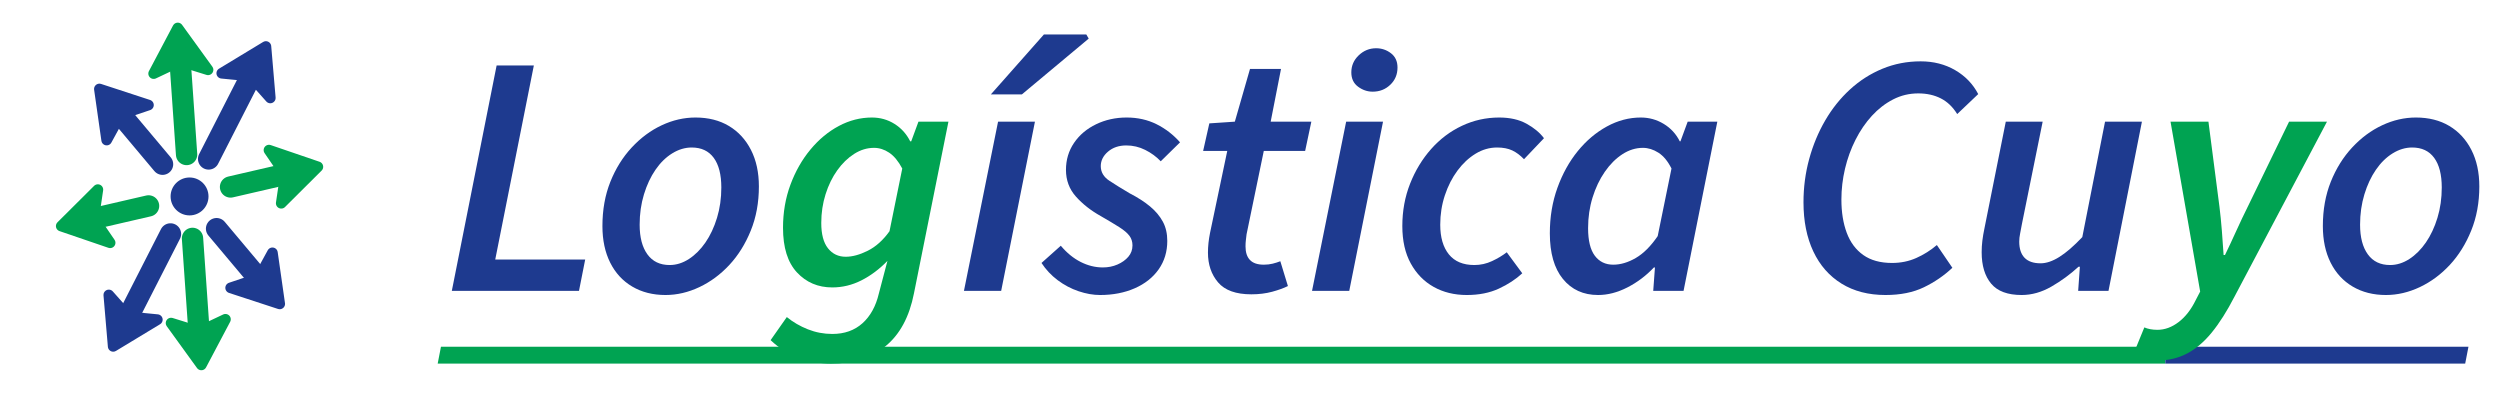
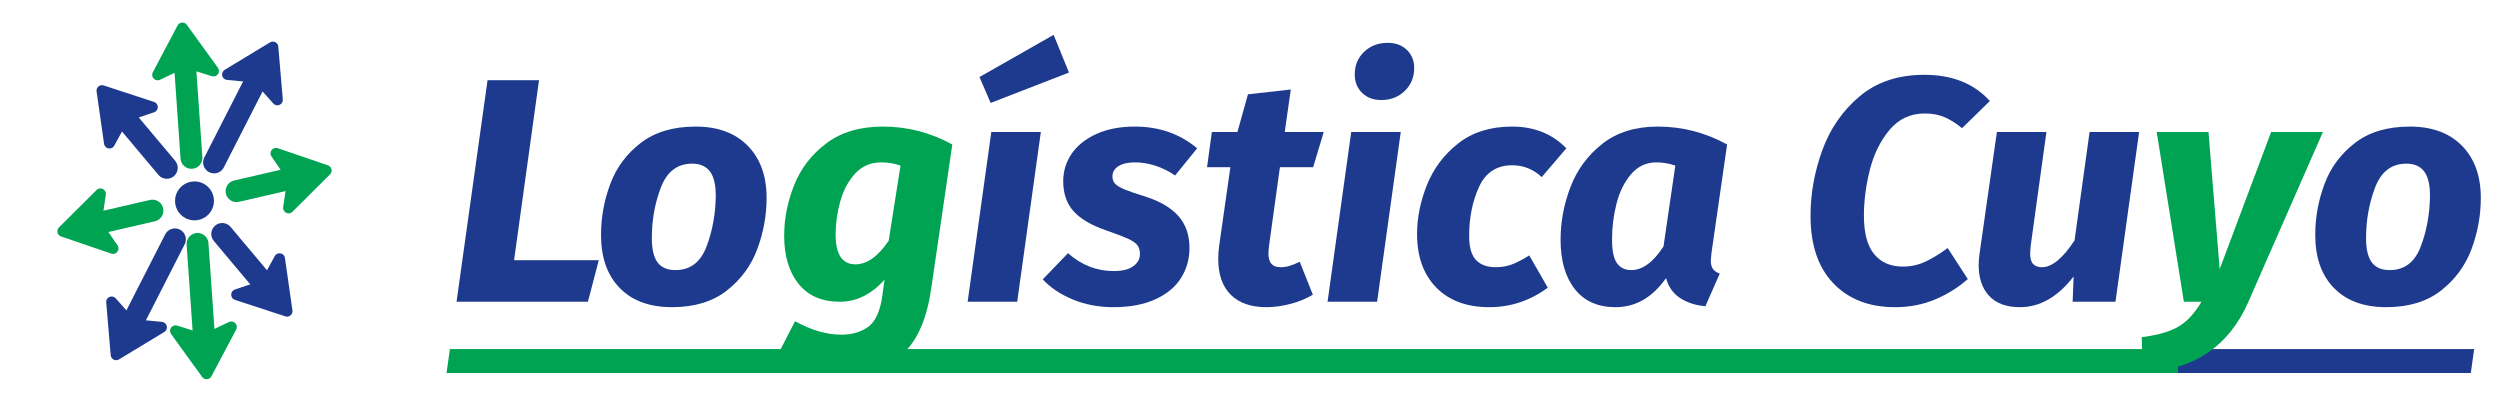
- <svg xmlns="http://www.w3.org/2000/svg" viewBox="0 -100 7254 1140" role="img" aria-label="Logística Cuyo">
-   <g transform="translate(0 -80) scale(17.1875)">
+ <svg xmlns="http://www.w3.org/2000/svg" viewBox="0 -109 7821.3 1257" role="img" aria-label="Logística Cuyo">
+   <g transform="translate(0 -89) scale(19.01562)">
    <g fill="none" stroke="#00a352" stroke-linecap="round" stroke-linejoin="round">
      <path stroke-width="3.6" d="M31.5 24.92L30.36 8.55M32.5 39.08L33.64 55.45M38.92 30.4L48.79 28.12M25.08 33.6L15.21 35.88" />
      <path fill="#00a352" stroke-width="1.8" d="M30.01 3.56L35.12 10.62L30.4 9.15L25.94 11.26ZM33.99 60.44L28.88 53.38L33.6 54.85L38.06 52.74ZM53.66 27L47.48 33.15L48.2 28.26L45.41 24.18ZM10.34 37L16.52 30.85L15.8 35.74L18.59 39.82Z" />
    </g>
    <g fill="none" stroke="#1e3a8f" stroke-linecap="round" stroke-linejoin="round">
      <path stroke-width="3.6" d="M35.22 25.67L42.63 11.15M28.78 38.33L21.37 52.85M36.56 37.44L44.01 46.31M27.44 26.56L19.99 17.69" />
      <path fill="#1e3a8f" stroke-width="1.8" d="M44.89 6.69L45.63 15.37L42.35 11.68L37.44 11.2ZM19.11 57.31L18.37 48.63L21.65 52.32L26.56 52.8ZM47.22 50.14L38.94 47.43L43.62 45.85L45.99 41.52ZM16.78 13.86L25.06 16.57L20.38 18.15L18.01 22.48Z" />
    </g>
    <circle cx="32" cy="32" r="3.2" fill="#1e3a8f" />
  </g>
-   <g transform="translate(1270 0)">
-     <path fill="#00a352" d="M9.5 906H5012.8L5012.8 955H0Z" />
-     <path fill="#1e3a8f" d="M5012.8 906H5892.5L5883 955H5012.8Z" />
+   <g transform="translate(1397 0)">
+     <path fill="#00a352" d="M10.5 983H5414.8L5414.8 1058H0Z" />
+     <path fill="#1e3a8f" d="M5414.8 983H6343.5L6333 1058H5414.8Z" />
    <g fill="#1e3a8f">
-       <path d="M41 744L171 90L279 90L167 653L428 653L410 744Z" />
-       <path d="M661 756Q606 756 564.5 731.5Q523 707 500.5 662Q478 617 478 556Q478 485 501 427.5Q524 370 563 328Q602 286 650 263.5Q698 241 748 241Q804 241 845 265.5Q886 290 909 335Q932 380 932 441Q932 511 908.5 569Q885 627 846.5 668.5Q808 710 759.5 733Q711 756 661 756ZM673 669Q702 669 729 651.5Q756 634 777 603.5Q798 573 810.5 532Q823 491 823 444Q823 388 801 358Q779 328 737 328Q708 328 680.5 345Q653 362 632 392.5Q611 423 598.5 464Q586 505 586 552Q586 607 608.5 638Q631 669 673 669Z" />
-       <path d="M1527 744L1626 253L1733 253L1635 744ZM1605 174L1759 0L1882 0L1889 12L1695 174Z" />
-       <path d="M1922 756Q1892 756 1859.5 745Q1827 734 1799 713Q1771 692 1752 663L1808 613Q1834 644 1865.5 660Q1897 676 1930 676Q1953 676 1972.5 667.5Q1992 659 2004 645Q2016 631 2016 612Q2016 596 2007 584Q1998 572 1977.5 559Q1957 546 1924 527Q1881 503 1852 470.5Q1823 438 1823 393Q1823 349 1846.5 314.5Q1870 280 1910.5 260.5Q1951 241 1999 241Q2047 241 2086 260.5Q2125 280 2154 313L2098 368Q2079 348 2053 335Q2027 322 1998 322Q1966 322 1945 340Q1924 358 1924 382Q1924 408 1949 424.5Q1974 441 2008 461Q2043 479 2067 499Q2091 519 2104 543Q2117 567 2117 599Q2117 646 2092 681.5Q2067 717 2022.5 736.5Q1978 756 1922 756Z" />
-       <path d="M2361 754Q2294 754 2264.5 719.5Q2235 685 2235 633Q2235 619 2236.5 605Q2238 591 2241 576L2291 338L2221 338L2239 258L2313 253L2357 100L2447 100L2417 253L2535 253L2517 338L2397 338L2347 580Q2346 589 2345 597Q2344 605 2344 615Q2344 641 2357 654.5Q2370 668 2397 668Q2411 668 2423 665Q2435 662 2445 658L2467 730Q2449 739 2421.5 746.5Q2394 754 2361 754Z" />
-       <path d="M2537 744L2636 253L2743 253L2645 744ZM2713 166Q2690 166 2670.5 151.5Q2651 137 2651 110Q2651 81 2672.5 60.5Q2694 40 2723 40Q2747 40 2766 54.5Q2785 69 2785 96Q2785 126 2764 146Q2743 166 2713 166Z" />
-       <path d="M2986 756Q2932 756 2890 732.5Q2848 709 2823.5 664.5Q2799 620 2799 556Q2799 490 2821.5 433Q2844 376 2882.5 332.5Q2921 289 2972 265Q3023 241 3080 241Q3127 241 3159.5 259Q3192 277 3210 301L3152 362Q3136 345 3118 336.5Q3100 328 3074 328Q3041 328 3011.5 346Q2982 364 2959 395Q2936 426 2922.5 466.5Q2909 507 2909 552Q2909 607 2934 638Q2959 669 3008 669Q3035 669 3059.5 657.5Q3084 646 3102 632L3147 693Q3119 719 3079 737.5Q3039 756 2986 756Z" />
-       <path d="M3367 756Q3303 756 3265 709.5Q3227 663 3227 577Q3227 506 3249 445Q3271 384 3308 338.5Q3345 293 3392.5 267Q3440 241 3491 241Q3527 241 3557.5 259.5Q3588 278 3604 310L3606 310L3627 253L3713 253L3615 744L3527 744L3532 676L3529 676Q3495 712 3452 734Q3409 756 3367 756ZM3411 668Q3443 668 3476.5 648.5Q3510 629 3540 585L3580 389Q3564 357 3542 343Q3520 329 3497 329Q3466 329 3437.5 347.5Q3409 366 3386.5 398.5Q3364 431 3351 473Q3338 515 3338 562Q3338 616 3357.5 642Q3377 668 3411 668Z" />
-       <path d="M4201 756Q4127 756 4073.5 723Q4020 690 3991.5 629.5Q3963 569 3963 487Q3963 422 3979.5 361.5Q3996 301 4026 249.5Q4056 198 4098 159.5Q4140 121 4192 99.5Q4244 78 4303 78Q4359 78 4403 103.5Q4447 129 4470 173L4409 231Q4390 200 4361.5 185.5Q4333 171 4296 171Q4257 171 4223 188.5Q4189 206 4161.5 236Q4134 266 4114 305.5Q4094 345 4083.5 389.5Q4073 434 4073 479Q4073 534 4088.5 575.5Q4104 617 4136.5 640Q4169 663 4220 663Q4258 663 4290.5 648.5Q4323 634 4350 611L4395 677Q4359 711 4312.5 733.5Q4266 756 4201 756Z" />
-       <path d="M4596 756Q4535 756 4507.5 723Q4480 690 4480 632Q4480 615 4482 598.5Q4484 582 4488 563L4550 253L4657 253L4597 549Q4594 566 4591.5 578Q4589 590 4589 601Q4589 632 4604.5 648Q4620 664 4651 664Q4676 664 4705.5 645.5Q4735 627 4772 588L4838 253L4945 253L4848 744L4760 744L4765 674L4761 674Q4725 707 4682.5 731.5Q4640 756 4596 756Z" />
-       <path d="M5653 756Q5598 756 5556.5 731.5Q5515 707 5492.5 662Q5470 617 5470 556Q5470 485 5493 427.5Q5516 370 5555 328Q5594 286 5642 263.5Q5690 241 5740 241Q5796 241 5837 265.5Q5878 290 5901 335Q5924 380 5924 441Q5924 511 5900.5 569Q5877 627 5838.5 668.5Q5800 710 5751.5 733Q5703 756 5653 756ZM5665 669Q5694 669 5721 651.5Q5748 634 5769 603.5Q5790 573 5802.5 532Q5815 491 5815 444Q5815 388 5793 358Q5771 328 5729 328Q5700 328 5672.5 345Q5645 362 5624 392.5Q5603 423 5590.5 464Q5578 505 5578 552Q5578 607 5600.5 638Q5623 669 5665 669Z" />
+       <path d="M289.3 142L211.3 705L476.3 705L442.3 835L31.3 835L128.3 142Z" />
+       <path d="M705.3 852Q600.3 852 541.8 792Q483.3 732 483.3 626Q483.3 544 512.3 466.5Q541.3 389 607.8 338Q674.3 287 779.3 287Q883.3 287 942.3 347Q1001.3 407 1001.3 510Q1001.3 592 972.3 670Q943.3 748 876.8 800Q810.3 852 705.3 852ZM716.3 736Q785.3 736 813.3 662.5Q841.3 589 842.3 503Q842.3 451 823.8 427Q805.3 403 768.3 403Q699.3 403 670.8 477Q642.3 551 642.3 636Q642.3 688 660.3 712Q678.3 736 716.3 736Z" />
+       <path d="M1859.3 304L1785.3 835L1630.3 835L1704.3 304ZM1899.3 0L1947.3 118L1702.3 213L1667.3 132Z" />
+       <path d="M2153.3 287Q2267.3 287 2348.3 355L2279.3 440Q2250.3 420 2217.8 409.5Q2185.3 399 2154.3 399Q2120.3 399 2101.8 411Q2083.3 423 2083.3 443Q2083.3 457 2091.8 466Q2100.3 475 2120.8 483.5Q2141.3 492 2186.3 506Q2255.3 528 2289.8 567Q2324.3 606 2324.3 667Q2324.3 718 2298.3 760Q2272.3 802 2218.3 827Q2164.3 852 2086.3 852Q2017.3 852 1959.3 828Q1901.3 804 1865.3 765L1944.3 683Q2007.3 739 2087.3 739Q2127.3 739 2148.3 724Q2169.3 709 2169.3 686Q2169.3 668 2160.8 657.5Q2152.3 647 2131.3 637.5Q2110.3 628 2064.3 612Q1994.3 588 1961.8 552Q1929.3 516 1929.3 458Q1929.3 411 1955.3 372.5Q1981.3 334 2032.3 310.5Q2083.3 287 2153.3 287Z" />
+       <path d="M2573.3 659Q2571.3 677 2571.3 683Q2571.3 706 2580.8 716.5Q2590.3 727 2609.3 727Q2623.3 727 2636.8 723Q2650.3 719 2669.3 710L2710.3 813Q2678.3 832 2639.3 842Q2600.3 852 2565.3 852Q2492.3 852 2453.3 813Q2414.3 774 2414.3 701Q2414.3 681 2417.3 659L2452.3 414L2379.3 414L2394.3 304L2474.3 304L2507.3 186L2641.3 171L2622.3 304L2744.3 304L2711.3 414L2607.3 414Z" />
+       <path d="M2985.3 304L2911.3 835L2756.3 835L2830.3 304ZM2924.3 204Q2887.3 204 2864.3 181.5Q2841.3 159 2841.3 124Q2841.3 81 2870.8 53Q2900.3 25 2944.3 25Q2981.3 25 3004.3 47Q3027.3 69 3027.3 104Q3027.3 147 2997.8 175.5Q2968.3 204 2924.3 204Z" />
+       <path d="M3333.3 287Q3437.3 287 3503.3 355L3426.3 445Q3386.3 408 3334.3 408Q3261.3 408 3230.3 475.5Q3199.3 543 3199.3 629Q3199.3 682 3220.8 704.5Q3242.3 727 3282.3 727Q3309.3 727 3332.3 718.5Q3355.3 710 3387.3 690L3445.3 791Q3362.3 852 3262.3 852Q3156.3 852 3096.3 790.5Q3036.3 729 3036.3 623Q3036.3 547 3067.3 469.5Q3098.3 392 3165.3 339.5Q3232.3 287 3333.3 287Z" />
+       <path d="M3789.3 287Q3904.3 287 4006.3 343L3957.3 683Q3955.3 701 3955.3 706Q3955.3 722 3961.3 731.5Q3967.3 741 3983.3 747L3938.3 849Q3892.3 845 3859.3 823.5Q3826.3 802 3815.3 761Q3751.3 852 3657.3 852Q3574.3 852 3529.8 795.5Q3485.3 739 3485.3 641Q3485.3 557 3516.3 476Q3547.3 395 3615.8 341Q3684.3 287 3789.3 287ZM3785.3 399Q3737.3 399 3705.8 436Q3674.3 473 3660.3 528Q3646.3 583 3646.3 640Q3646.3 693 3661.8 714.5Q3677.3 736 3706.3 736Q3759.3 736 3807.3 662L3844.3 409Q3815.3 399 3785.3 399Z" />
+       <path d="M4623.3 125Q4754.3 125 4828.3 207L4741.3 292Q4713.3 269 4686.3 257.5Q4659.3 246 4625.3 246Q4557.3 246 4514.3 297.5Q4471.3 349 4452.8 422.5Q4434.3 496 4434.3 566Q4434.3 647 4466.3 686Q4498.3 725 4556.3 725Q4593.3 725 4625.8 710Q4658.3 695 4696.3 667L4759.3 764Q4715.3 803 4657.8 827.5Q4600.3 852 4531.3 852Q4410.3 852 4338.8 777.5Q4267.3 703 4267.3 566Q4267.3 462 4304.3 360.5Q4341.3 259 4421.3 192Q4501.3 125 4623.3 125Z" />
+       <path d="M4922.3 852Q4859.3 852 4826.3 817Q4793.3 782 4793.3 720Q4793.3 702 4796.3 683L4850.3 304L5005.3 304L4956.3 658Q4954.3 678 4954.3 683Q4954.3 707 4963.8 717Q4973.3 727 4991.3 727Q5038.3 727 5093.3 643L5140.3 304L5295.3 304L5221.3 835L5087.3 835L5090.3 756Q5016.3 852 4922.3 852Z" />
+       <path d="M6068.3 852Q5963.3 852 5904.8 792Q5846.3 732 5846.3 626Q5846.3 544 5875.3 466.5Q5904.3 389 5970.8 338Q6037.3 287 6142.3 287Q6246.3 287 6305.3 347Q6364.3 407 6364.3 510Q6364.3 592 6335.3 670Q6306.3 748 6239.8 800Q6173.3 852 6068.3 852ZM6079.3 736Q6148.3 736 6176.3 662.5Q6204.3 589 6205.3 503Q6205.3 451 6186.8 427Q6168.3 403 6131.3 403Q6062.3 403 6033.8 477Q6005.3 551 6005.3 636Q6005.3 688 6023.3 712Q6041.3 736 6079.3 736Z" />
    </g>
    <g fill="#00a352">
-       <path d="M1141 955Q1096 955 1050 939Q1004 923 966 887L1013 820Q1040 842 1074 855.5Q1108 869 1145 869Q1198 869 1232.5 838Q1267 807 1280 752L1305 657Q1270 693 1229.5 713.5Q1189 734 1145 734Q1083 734 1042.5 690.5Q1002 647 1002 561Q1002 494 1023.5 436Q1045 378 1081.5 334Q1118 290 1164 265.5Q1210 241 1260 241Q1296 241 1325.5 259.5Q1355 278 1371 310L1374 310L1395 253L1482 253L1382 751Q1362 853 1300 904Q1238 955 1141 955ZM1184 645Q1213 645 1248 627.5Q1283 610 1311 571L1348 389Q1331 357 1310 343Q1289 329 1266 329Q1236 329 1208.5 346.5Q1181 364 1159.5 394Q1138 424 1125.5 463.5Q1113 503 1113 547Q1113 596 1132.5 620.5Q1152 645 1184 645Z" />
-       <path d="M4990 946Q4970 946 4951.5 941.5Q4933 937 4920 928L4952 850Q4968 857 4990 857Q5022 857 5051.5 834.5Q5081 812 5101 771L5114 746L5028 253L5138 253L5170 500Q5174 532 5177 570Q5180 608 5182 640L5186 640Q5202 607 5219 569.5Q5236 532 5252 500L5372 253L5482 253L5214 760Q5181 824 5147.5 865Q5114 906 5075.5 926Q5037 946 4990 946Z" />
+       <path d="M1365.3 287Q1480.3 287 1582.3 343L1516.3 794Q1496.3 933 1429.8 995.5Q1363.3 1058 1237.3 1058Q1188.3 1058 1134.8 1042Q1081.3 1026 1037.3 999L1090.3 896Q1166.3 938 1234.3 938Q1286.3 938 1319.8 913Q1353.3 888 1363.3 817L1370.3 766Q1342.3 798 1306.8 816.5Q1271.3 835 1230.3 835Q1146.3 835 1101.3 779Q1056.3 723 1056.3 629Q1056.3 548 1087.8 469.5Q1119.3 391 1188.8 339Q1258.3 287 1365.3 287ZM1360.3 399Q1310.3 399 1278.3 434Q1246.3 469 1231.8 521Q1217.3 573 1217.3 625Q1217.3 718 1279.3 718Q1333.3 718 1383.3 644L1420.3 409Q1390.3 399 1360.3 399Z" />
+       <path d="M5636.3 837Q5545.3 1044 5307.3 1057L5303.3 946Q5380.3 936 5419.8 912Q5459.3 888 5490.3 835L5435.3 835L5350.3 304L5512.3 304L5547.3 733L5708.3 304L5870.3 304Z" />
    </g>
  </g>
</svg>
